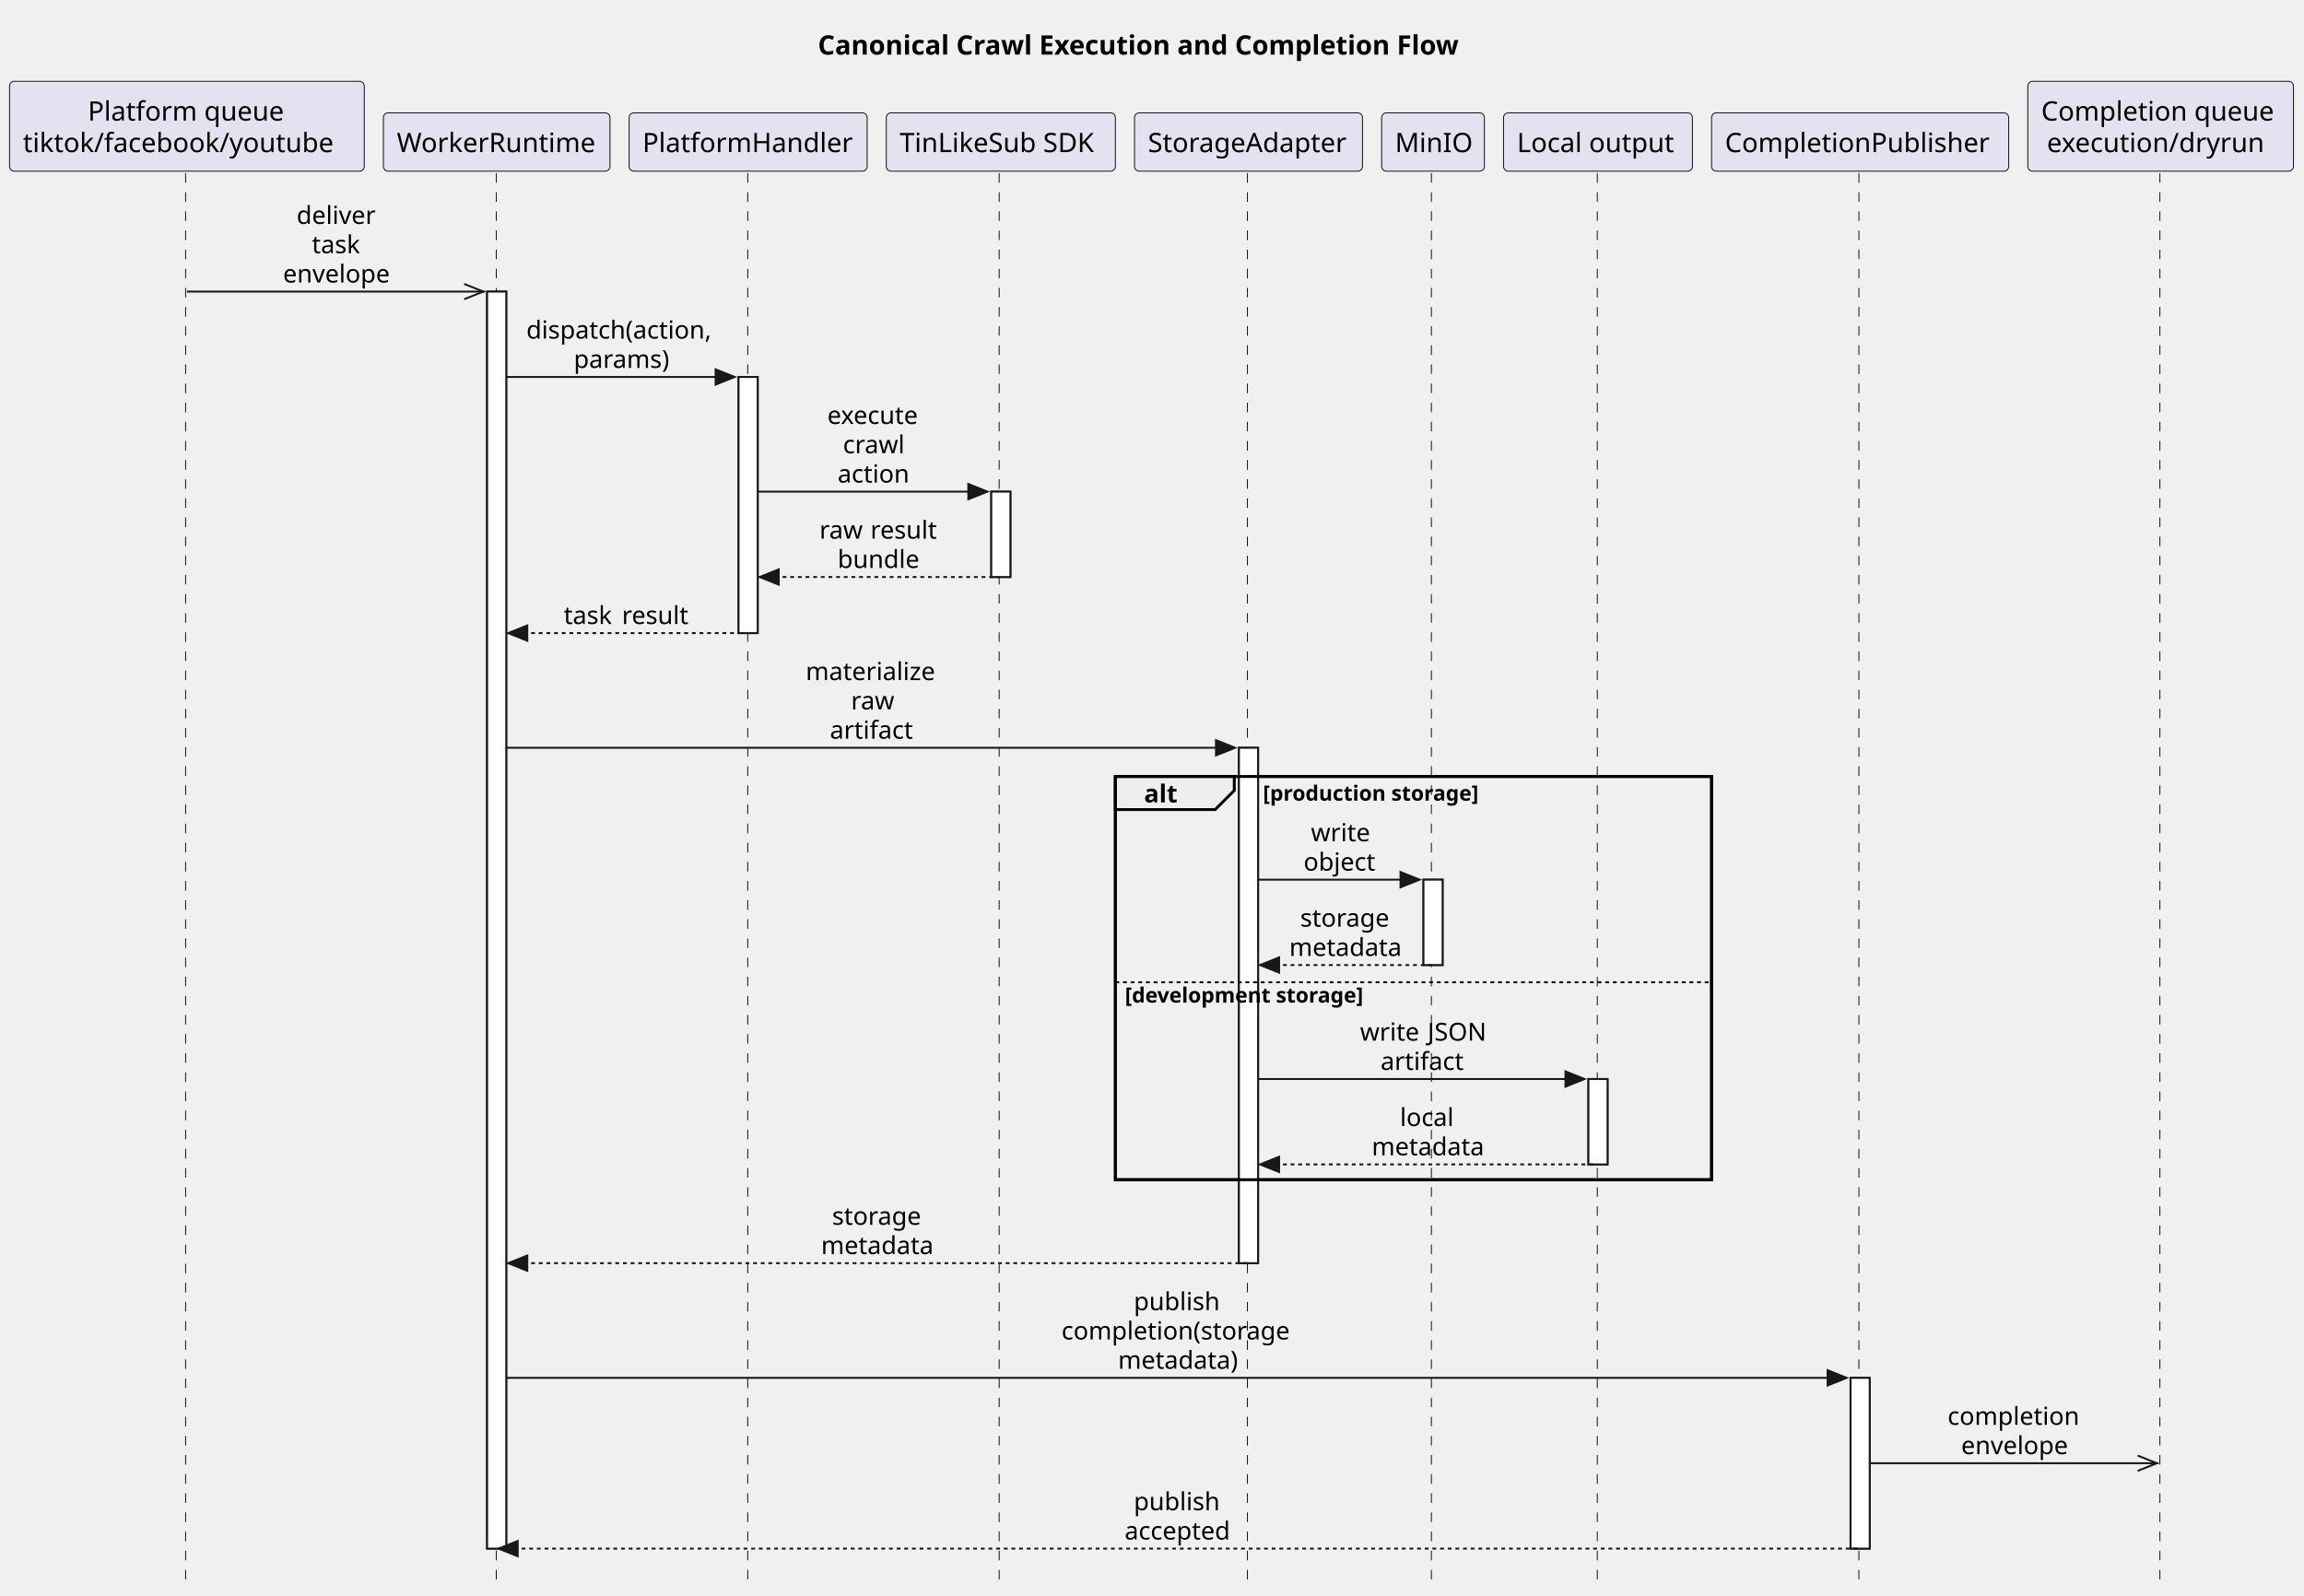
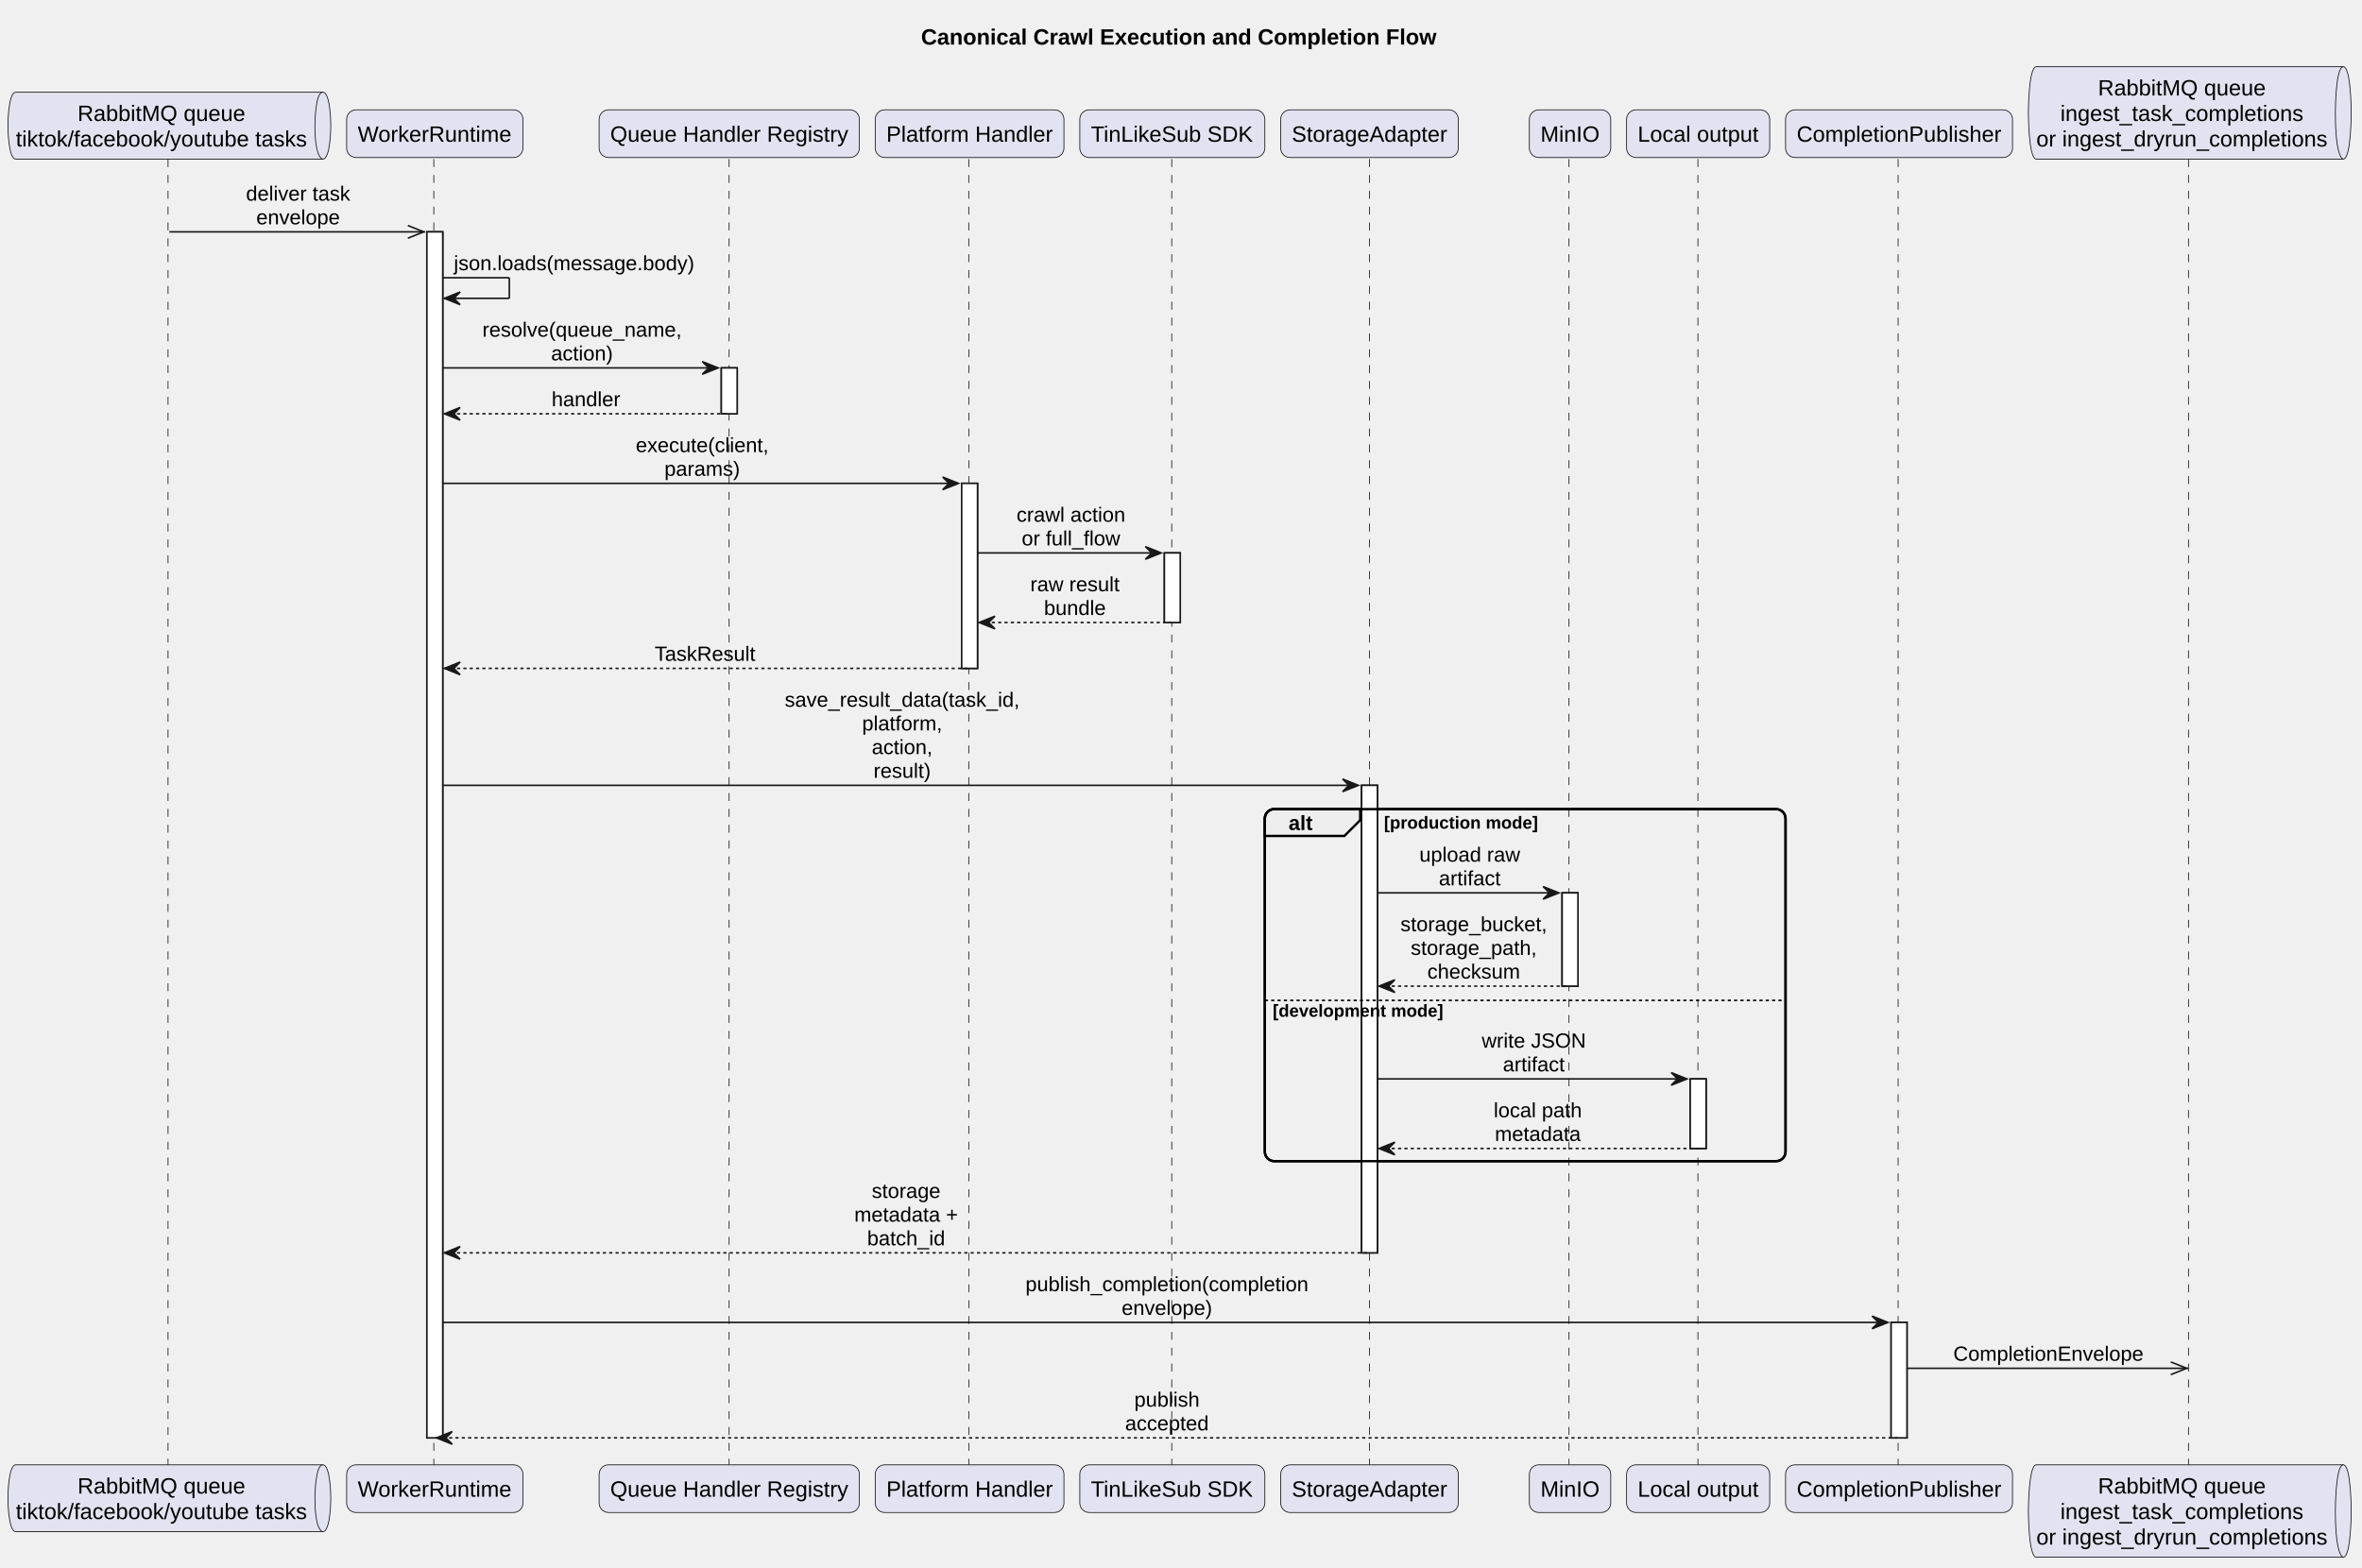
- <svg xmlns="http://www.w3.org/2000/svg" contentStyleType="text/css" data-diagram-type="SEQUENCE" height="834px" preserveAspectRatio="none" style="width:1204px;height:834px;background:#FFFFFF;" version="1.1" viewBox="0 0 1204 834" width="1204px" zoomAndPan="magnify">
+ <svg xmlns="http://www.w3.org/2000/svg" contentStyleType="text/css" data-diagram-type="SEQUENCE" height="989px" preserveAspectRatio="none" style="width:1490px;height:989px;background:#FFFFFF;" version="1.1" viewBox="0 0 1490 989" width="1490px" zoomAndPan="magnify">
  <defs />
  <g>
-     <text fill="#000000" font-family="sans-serif" font-size="14" font-weight="bold" lengthAdjust="spacing" textLength="347.683" x="427.401" y="28.535">Canonical Crawl Execution and Completion Flow</text>
-     <g>
-       <rect fill="#FFFFFF" height="656.961" style="stroke:#181818;stroke-width:1;" width="10" x="254.549" y="152.397" />
-     </g>
-     <g>
-       <rect fill="#FFFFFF" height="133.863" style="stroke:#181818;stroke-width:1;" width="10" x="385.945" y="197.018" />
-     </g>
-     <g>
-       <rect fill="#FFFFFF" height="44.621" style="stroke:#181818;stroke-width:1;" width="10" x="518" y="256.949" />
-     </g>
-     <g>
-       <rect fill="#FFFFFF" height="269.371" style="stroke:#181818;stroke-width:1;" width="10" x="647.431" y="390.812" />
-     </g>
-     <g>
-       <rect fill="#FFFFFF" height="44.621" style="stroke:#181818;stroke-width:1;" width="10" x="743.855" y="459.744" />
-     </g>
-     <g>
-       <rect fill="#FFFFFF" height="44.621" style="stroke:#181818;stroke-width:1;" width="10" x="830.058" y="563.941" />
-     </g>
-     <g>
-       <rect fill="#FFFFFF" height="89.242" style="stroke:#181818;stroke-width:1;" width="10" x="967.046" y="720.115" />
-     </g>
-     <rect fill="none" height="210.75" style="stroke:#000000;stroke-width:1.5;" width="311.551" x="582.859" y="405.812" />
-     <g>
-       <rect fill="#000000" fill-opacity="0" height="736.893" width="8" x="93.675" y="90.465" />
-       <line style="stroke:#181818;stroke-width:0.5;stroke-dasharray:5,5;" x1="97" x2="97" y1="90.465" y2="827.357" />
-     </g>
-     <g>
-       <rect fill="#000000" fill-opacity="0" height="736.893" width="8" x="255.549" y="90.465" />
-       <line style="stroke:#181818;stroke-width:0.5;stroke-dasharray:5,5;" x1="259.35" x2="259.35" y1="90.465" y2="827.357" />
-     </g>
-     <g>
-       <rect fill="#000000" fill-opacity="0" height="736.893" width="8" x="386.945" y="90.465" />
-       <line style="stroke:#181818;stroke-width:0.5;stroke-dasharray:5,5;" x1="390.748" x2="390.748" y1="90.465" y2="827.357" />
-     </g>
-     <g>
-       <rect fill="#000000" fill-opacity="0" height="736.893" width="8" x="519" y="90.465" />
-       <line style="stroke:#181818;stroke-width:0.5;stroke-dasharray:5,5;" x1="522.142" x2="522.142" y1="90.465" y2="827.357" />
-     </g>
-     <g>
-       <rect fill="#000000" fill-opacity="0" height="736.893" width="8" x="648.431" y="90.465" />
-       <line style="stroke:#181818;stroke-width:0.5;stroke-dasharray:5,5;" x1="651.859" x2="651.859" y1="90.465" y2="827.357" />
-     </g>
-     <g>
-       <rect fill="#000000" fill-opacity="0" height="736.893" width="8" x="744.855" y="90.465" />
-       <line style="stroke:#181818;stroke-width:0.5;stroke-dasharray:5,5;" x1="748.003" x2="748.003" y1="90.465" y2="827.357" />
-     </g>
-     <g>
-       <rect fill="#000000" fill-opacity="0" height="736.893" width="8" x="831.058" y="90.465" />
-       <line style="stroke:#181818;stroke-width:0.5;stroke-dasharray:5,5;" x1="834.706" x2="834.706" y1="90.465" y2="827.357" />
-     </g>
-     <g>
-       <rect fill="#000000" fill-opacity="0" height="736.893" width="8" x="968.046" y="90.465" />
-       <line style="stroke:#181818;stroke-width:0.5;stroke-dasharray:5,5;" x1="971.41" x2="971.41" y1="90.465" y2="827.357" />
-     </g>
-     <g>
-       <rect fill="#000000" fill-opacity="0" height="736.893" width="8" x="1125.083" y="90.465" />
-       <line style="stroke:#181818;stroke-width:0.5;stroke-dasharray:5,5;" x1="1128.682" x2="1128.682" y1="90.465" y2="827.357" />
+     <text fill="#000000" font-family="Arial" font-size="14" font-weight="bold" lengthAdjust="spacing" textLength="325.144" x="581.029" y="28.132">Canonical Crawl Execution and Completion Flow</text>
+     <g>
+       <rect fill="#FFFFFF" height="760.957" style="stroke:#181818;stroke-width:1;" width="10" x="269.282" y="146.292" />
+     </g>
+     <g>
+       <rect fill="#FFFFFF" height="28.949" style="stroke:#181818;stroke-width:1;" width="10" x="455.029" y="232.138" />
+     </g>
+     <g>
+       <rect fill="#FFFFFF" height="116.744" style="stroke:#181818;stroke-width:1;" width="10" x="606.642" y="304.984" />
+     </g>
+     <g>
+       <rect fill="#FFFFFF" height="43.898" style="stroke:#181818;stroke-width:1;" width="10" x="734.521" y="348.882" />
+     </g>
+     <g>
+       <rect fill="#FFFFFF" height="294.982" style="stroke:#181818;stroke-width:1;" width="10" x="858.914" y="495.523" />
+     </g>
+     <g>
+       <rect fill="#FFFFFF" height="58.846" style="stroke:#181818;stroke-width:1;" width="10" x="985.418" y="563.369" />
+     </g>
+     <g>
+       <rect fill="#FFFFFF" height="43.898" style="stroke:#181818;stroke-width:1;" width="10" x="1066.228" y="680.762" />
+     </g>
+     <g>
+       <rect fill="#FFFFFF" height="72.846" style="stroke:#181818;stroke-width:1;" width="10" x="1192.958" y="834.403" />
+     </g>
+     <rect fill="none" height="222.136" rx="6" ry="6" style="stroke:#000000;stroke-width:1.5;" width="328.49" x="797.879" y="510.523" />
+     <g>
+       <rect fill="#000000" fill-opacity="0" height="824.855" width="8" x="102.831" y="100.394" />
+       <line style="stroke:#181818;stroke-width:0.5;stroke-dasharray:5,5;" x1="106" x2="106" y1="100.394" y2="925.249" />
+     </g>
+     <g>
+       <rect fill="#000000" fill-opacity="0" height="824.855" width="8" x="270.282" y="100.394" />
+       <line style="stroke:#181818;stroke-width:0.5;stroke-dasharray:5,5;" x1="273.661" x2="273.661" y1="100.394" y2="925.249" />
+     </g>
+     <g>
+       <rect fill="#000000" fill-opacity="0" height="824.855" width="8" x="456.029" y="100.394" />
+       <line style="stroke:#181818;stroke-width:0.5;stroke-dasharray:5,5;" x1="459.936" x2="459.936" y1="100.394" y2="925.249" />
+     </g>
+     <g>
+       <rect fill="#000000" fill-opacity="0" height="824.855" width="8" x="607.642" y="100.394" />
+       <line style="stroke:#181818;stroke-width:0.5;stroke-dasharray:5,5;" x1="611.122" x2="611.122" y1="100.394" y2="925.249" />
+     </g>
+     <g>
+       <rect fill="#000000" fill-opacity="0" height="824.855" width="8" x="735.521" y="100.394" />
+       <line style="stroke:#181818;stroke-width:0.5;stroke-dasharray:5,5;" x1="739.163" x2="739.163" y1="100.394" y2="925.249" />
+     </g>
+     <g>
+       <rect fill="#000000" fill-opacity="0" height="824.855" width="8" x="859.914" y="100.394" />
+       <line style="stroke:#181818;stroke-width:0.5;stroke-dasharray:5,5;" x1="863.879" x2="863.879" y1="100.394" y2="925.249" />
+     </g>
+     <g>
+       <rect fill="#000000" fill-opacity="0" height="824.855" width="8" x="986.418" y="100.394" />
+       <line style="stroke:#181818;stroke-width:0.5;stroke-dasharray:5,5;" x1="989.749" x2="989.749" y1="100.394" y2="925.249" />
+     </g>
+     <g>
+       <rect fill="#000000" fill-opacity="0" height="824.855" width="8" x="1067.228" y="100.394" />
+       <line style="stroke:#181818;stroke-width:0.5;stroke-dasharray:5,5;" x1="1071.087" x2="1071.087" y1="100.394" y2="925.249" />
+     </g>
+     <g>
+       <rect fill="#000000" fill-opacity="0" height="824.855" width="8" x="1193.958" y="100.394" />
+       <line style="stroke:#181818;stroke-width:0.5;stroke-dasharray:5,5;" x1="1197.369" x2="1197.369" y1="100.394" y2="925.249" />
+     </g>
+     <g>
+       <rect fill="#000000" fill-opacity="0" height="824.855" width="8" x="1377.375" y="100.394" />
+       <line style="stroke:#181818;stroke-width:0.5;stroke-dasharray:5,5;" x1="1380.548" x2="1380.548" y1="100.394" y2="925.249" />
    </g>
    <g class="participant participant-head" data-participant="PlatformQueue">
-       <rect fill="#E2E2F0" height="46.977" rx="2.5" ry="2.5" style="stroke:#181818;stroke-width:0.5;" width="185.35" x="5" y="42.488" />
-       <text fill="#000000" font-family="sans-serif" font-size="14" lengthAdjust="spacing" textLength="103.517" x="45.916" y="63.023">Platform queue</text>
-       <text fill="#000000" font-family="sans-serif" font-size="14" lengthAdjust="spacing" textLength="171.35" x="12" y="79.512">tiktok/facebook/youtube</text>
+       <path d="M10,58.197 L203.661,58.197 C208.661,58.197 208.661,79.296 208.661,79.296 C208.661,79.296 208.661,100.394 203.661,100.394 L10,100.394 C5,100.394 5,79.296 5,79.296 C5,79.296 5,58.197 10,58.197" fill="#E2E2F0" style="stroke:#181818;stroke-width:0.5;" />
+       <path d="M203.661,58.197 C198.661,58.197 198.661,79.296 198.661,79.296 C198.661,100.394 203.661,100.394 203.661,100.394" fill="none" style="stroke:#181818;stroke-width:0.5;" />
+       <text fill="#000000" font-family="Arial" font-size="14" lengthAdjust="spacing" textLength="105.841" x="48.91" y="76.329">RabbitMQ queue</text>
+       <text fill="#000000" font-family="Arial" font-size="14" lengthAdjust="spacing" textLength="183.661" x="10" y="92.428">tiktok/facebook/youtube tasks</text>
+     </g>
+     <g class="participant participant-tail" data-participant="PlatformQueue">
+       <path d="M10,924.249 L203.661,924.249 C208.661,924.249 208.661,945.348 208.661,945.348 C208.661,945.348 208.661,966.446 203.661,966.446 L10,966.446 C5,966.446 5,945.348 5,945.348 C5,945.348 5,924.249 10,924.249" fill="#E2E2F0" style="stroke:#181818;stroke-width:0.5;" />
+       <path d="M203.661,924.249 C198.661,924.249 198.661,945.348 198.661,945.348 C198.661,966.446 203.661,966.446 203.661,966.446" fill="none" style="stroke:#181818;stroke-width:0.5;" />
+       <text fill="#000000" font-family="Arial" font-size="14" lengthAdjust="spacing" textLength="105.841" x="48.91" y="942.381">RabbitMQ queue</text>
+       <text fill="#000000" font-family="Arial" font-size="14" lengthAdjust="spacing" textLength="183.661" x="10" y="958.48">tiktok/facebook/youtube tasks</text>
    </g>
    <g class="participant participant-head" data-participant="Worker">
-       <rect fill="#E2E2F0" height="30.488" rx="2.5" ry="2.5" style="stroke:#181818;stroke-width:0.5;" width="118.398" x="200.35" y="58.977" />
-       <text fill="#000000" font-family="sans-serif" font-size="14" lengthAdjust="spacing" textLength="104.398" x="207.35" y="79.512">WorkerRuntime</text>
+       <rect fill="#E2E2F0" height="30.099" rx="6" ry="6" style="stroke:#181818;stroke-width:0.5;" width="111.241" x="218.661" y="69.296" />
+       <text fill="#000000" font-family="Arial" font-size="14" lengthAdjust="spacing" textLength="97.241" x="225.661" y="89.428">WorkerRuntime</text>
+     </g>
+     <g class="participant participant-tail" data-participant="Worker">
+       <rect fill="#E2E2F0" height="30.099" rx="6" ry="6" style="stroke:#181818;stroke-width:0.5;" width="111.241" x="218.661" y="924.249" />
+       <text fill="#000000" font-family="Arial" font-size="14" lengthAdjust="spacing" textLength="97.241" x="225.661" y="944.381">WorkerRuntime</text>
+     </g>
+     <g class="participant participant-head" data-participant="Registry">
+       <rect fill="#E2E2F0" height="30.099" rx="6" ry="6" style="stroke:#181818;stroke-width:0.5;" width="164.185" x="377.936" y="69.296" />
+       <text fill="#000000" font-family="Arial" font-size="14" lengthAdjust="spacing" textLength="150.185" x="384.936" y="89.428">Queue Handler Registry</text>
+     </g>
+     <g class="participant participant-tail" data-participant="Registry">
+       <rect fill="#E2E2F0" height="30.099" rx="6" ry="6" style="stroke:#181818;stroke-width:0.5;" width="164.185" x="377.936" y="924.249" />
+       <text fill="#000000" font-family="Arial" font-size="14" lengthAdjust="spacing" textLength="150.185" x="384.936" y="944.381">Queue Handler Registry</text>
    </g>
    <g class="participant participant-head" data-participant="Handler">
-       <rect fill="#E2E2F0" height="30.488" rx="2.5" ry="2.5" style="stroke:#181818;stroke-width:0.5;" width="124.394" x="328.748" y="58.977" />
-       <text fill="#000000" font-family="sans-serif" font-size="14" lengthAdjust="spacing" textLength="110.394" x="335.748" y="79.512">PlatformHandler</text>
+       <rect fill="#E2E2F0" height="30.099" rx="6" ry="6" style="stroke:#181818;stroke-width:0.5;" width="119.041" x="552.122" y="69.296" />
+       <text fill="#000000" font-family="Arial" font-size="14" lengthAdjust="spacing" textLength="105.041" x="559.122" y="89.428">Platform Handler</text>
+     </g>
+     <g class="participant participant-tail" data-participant="Handler">
+       <rect fill="#E2E2F0" height="30.099" rx="6" ry="6" style="stroke:#181818;stroke-width:0.5;" width="119.041" x="552.122" y="924.249" />
+       <text fill="#000000" font-family="Arial" font-size="14" lengthAdjust="spacing" textLength="105.041" x="559.122" y="944.381">Platform Handler</text>
    </g>
    <g class="participant participant-head" data-participant="SDK">
-       <rect fill="#E2E2F0" height="30.488" rx="2.5" ry="2.5" style="stroke:#181818;stroke-width:0.5;" width="119.718" x="463.142" y="58.977" />
-       <text fill="#000000" font-family="sans-serif" font-size="14" lengthAdjust="spacing" textLength="105.718" x="470.142" y="79.512">TinLikeSub SDK</text>
+       <rect fill="#E2E2F0" height="30.099" rx="6" ry="6" style="stroke:#181818;stroke-width:0.5;" width="116.717" x="681.163" y="69.296" />
+       <text fill="#000000" font-family="Arial" font-size="14" lengthAdjust="spacing" textLength="102.717" x="688.163" y="89.428">TinLikeSub SDK</text>
+     </g>
+     <g class="participant participant-tail" data-participant="SDK">
+       <rect fill="#E2E2F0" height="30.099" rx="6" ry="6" style="stroke:#181818;stroke-width:0.5;" width="116.717" x="681.163" y="924.249" />
+       <text fill="#000000" font-family="Arial" font-size="14" lengthAdjust="spacing" textLength="102.717" x="688.163" y="944.381">TinLikeSub SDK</text>
    </g>
    <g class="participant participant-head" data-participant="Storage">
-       <rect fill="#E2E2F0" height="30.488" rx="2.5" ry="2.5" style="stroke:#181818;stroke-width:0.5;" width="119.144" x="592.859" y="58.977" />
-       <text fill="#000000" font-family="sans-serif" font-size="14" lengthAdjust="spacing" textLength="105.144" x="599.859" y="79.512">StorageAdapter</text>
+       <rect fill="#E2E2F0" height="30.099" rx="6" ry="6" style="stroke:#181818;stroke-width:0.5;" width="112.068" x="807.879" y="69.296" />
+       <text fill="#000000" font-family="Arial" font-size="14" lengthAdjust="spacing" textLength="98.068" x="814.879" y="89.428">StorageAdapter</text>
+     </g>
+     <g class="participant participant-tail" data-participant="Storage">
+       <rect fill="#E2E2F0" height="30.099" rx="6" ry="6" style="stroke:#181818;stroke-width:0.5;" width="112.068" x="807.879" y="924.249" />
+       <text fill="#000000" font-family="Arial" font-size="14" lengthAdjust="spacing" textLength="98.068" x="814.879" y="944.381">StorageAdapter</text>
    </g>
    <g class="participant participant-head" data-participant="MinIO">
-       <rect fill="#E2E2F0" height="30.488" rx="2.5" ry="2.5" style="stroke:#181818;stroke-width:0.5;" width="53.703" x="722.003" y="58.977" />
-       <text fill="#000000" font-family="sans-serif" font-size="14" lengthAdjust="spacing" textLength="39.703" x="729.003" y="79.512">MinIO</text>
+       <rect fill="#E2E2F0" height="30.099" rx="6" ry="6" style="stroke:#181818;stroke-width:0.5;" width="51.338" x="964.749" y="69.296" />
+       <text fill="#000000" font-family="Arial" font-size="14" lengthAdjust="spacing" textLength="37.338" x="971.749" y="89.428">MinIO</text>
+     </g>
+     <g class="participant participant-tail" data-participant="MinIO">
+       <rect fill="#E2E2F0" height="30.099" rx="6" ry="6" style="stroke:#181818;stroke-width:0.5;" width="51.338" x="964.749" y="924.249" />
+       <text fill="#000000" font-family="Arial" font-size="14" lengthAdjust="spacing" textLength="37.338" x="971.749" y="944.381">MinIO</text>
    </g>
    <g class="participant participant-head" data-participant="LocalOutput">
-       <rect fill="#E2E2F0" height="30.488" rx="2.5" ry="2.5" style="stroke:#181818;stroke-width:0.5;" width="98.704" x="785.706" y="58.977" />
-       <text fill="#000000" font-family="sans-serif" font-size="14" lengthAdjust="spacing" textLength="84.704" x="792.706" y="79.512">Local output</text>
+       <rect fill="#E2E2F0" height="30.099" rx="6" ry="6" style="stroke:#181818;stroke-width:0.5;" width="90.282" x="1026.087" y="69.296" />
+       <text fill="#000000" font-family="Arial" font-size="14" lengthAdjust="spacing" textLength="76.282" x="1033.087" y="89.428">Local output</text>
+     </g>
+     <g class="participant participant-tail" data-participant="LocalOutput">
+       <rect fill="#E2E2F0" height="30.099" rx="6" ry="6" style="stroke:#181818;stroke-width:0.5;" width="90.282" x="1026.087" y="924.249" />
+       <text fill="#000000" font-family="Arial" font-size="14" lengthAdjust="spacing" textLength="76.282" x="1033.087" y="944.381">Local output</text>
    </g>
    <g class="participant participant-head" data-participant="Publisher">
-       <rect fill="#E2E2F0" height="30.488" rx="2.5" ry="2.5" style="stroke:#181818;stroke-width:0.5;" width="155.272" x="894.41" y="58.977" />
-       <text fill="#000000" font-family="sans-serif" font-size="14" lengthAdjust="spacing" textLength="141.272" x="901.41" y="79.512">CompletionPublisher</text>
+       <rect fill="#E2E2F0" height="30.099" rx="6" ry="6" style="stroke:#181818;stroke-width:0.5;" width="143.179" x="1126.369" y="69.296" />
+       <text fill="#000000" font-family="Arial" font-size="14" lengthAdjust="spacing" textLength="129.179" x="1133.369" y="89.428">CompletionPublisher</text>
+     </g>
+     <g class="participant participant-tail" data-participant="Publisher">
+       <rect fill="#E2E2F0" height="30.099" rx="6" ry="6" style="stroke:#181818;stroke-width:0.5;" width="143.179" x="1126.369" y="924.249" />
+       <text fill="#000000" font-family="Arial" font-size="14" lengthAdjust="spacing" textLength="129.179" x="1133.369" y="944.381">CompletionPublisher</text>
    </g>
    <g class="participant participant-head" data-participant="CompletionQueue">
-       <rect fill="#E2E2F0" height="46.977" rx="2.5" ry="2.5" style="stroke:#181818;stroke-width:0.5;" width="138.804" x="1059.682" y="42.488" />
-       <text fill="#000000" font-family="sans-serif" font-size="14" lengthAdjust="spacing" textLength="124.804" x="1066.682" y="63.023">Completion queue</text>
-       <text fill="#000000" font-family="sans-serif" font-size="14" lengthAdjust="spacing" textLength="118.918" x="1069.624" y="79.512">execution/dryrun</text>
-     </g>
-     <g>
-       <rect fill="#FFFFFF" height="656.961" style="stroke:#181818;stroke-width:1;" width="10" x="254.549" y="152.397" />
-     </g>
-     <g>
-       <rect fill="#FFFFFF" height="133.863" style="stroke:#181818;stroke-width:1;" width="10" x="385.945" y="197.018" />
-     </g>
-     <g>
-       <rect fill="#FFFFFF" height="44.621" style="stroke:#181818;stroke-width:1;" width="10" x="518" y="256.949" />
-     </g>
-     <g>
-       <rect fill="#FFFFFF" height="269.371" style="stroke:#181818;stroke-width:1;" width="10" x="647.431" y="390.812" />
-     </g>
-     <g>
-       <rect fill="#FFFFFF" height="44.621" style="stroke:#181818;stroke-width:1;" width="10" x="743.855" y="459.744" />
-     </g>
-     <g>
-       <rect fill="#FFFFFF" height="44.621" style="stroke:#181818;stroke-width:1;" width="10" x="830.058" y="563.941" />
-     </g>
-     <g>
-       <rect fill="#FFFFFF" height="89.242" style="stroke:#181818;stroke-width:1;" width="10" x="967.046" y="720.115" />
+       <path d="M1284.548,42.099 L1478.202,42.099 C1483.202,42.099 1483.202,71.247 1483.202,71.247 C1483.202,71.247 1483.202,100.394 1478.202,100.394 L1284.548,100.394 C1279.548,100.394 1279.548,71.247 1279.548,71.247 C1279.548,71.247 1279.548,42.099 1284.548,42.099" fill="#E2E2F0" style="stroke:#181818;stroke-width:0.5;" />
+       <path d="M1478.202,42.099 C1473.202,42.099 1473.202,71.247 1473.202,71.247 C1473.202,100.394 1478.202,100.394 1478.202,100.394" fill="none" style="stroke:#181818;stroke-width:0.5;" />
+       <text fill="#000000" font-family="Arial" font-size="14" lengthAdjust="spacing" textLength="105.841" x="1323.455" y="60.23">RabbitMQ queue</text>
+       <text fill="#000000" font-family="Arial" font-size="14" lengthAdjust="spacing" textLength="153.31" x="1299.72" y="76.329">ingest_task_completions</text>
+       <text fill="#000000" font-family="Arial" font-size="14" lengthAdjust="spacing" textLength="183.654" x="1284.548" y="92.428">or ingest_dryrun_completions</text>
+     </g>
+     <g class="participant participant-tail" data-participant="CompletionQueue">
+       <path d="M1284.548,924.249 L1478.202,924.249 C1483.202,924.249 1483.202,953.397 1483.202,953.397 C1483.202,953.397 1483.202,982.545 1478.202,982.545 L1284.548,982.545 C1279.548,982.545 1279.548,953.397 1279.548,953.397 C1279.548,953.397 1279.548,924.249 1284.548,924.249" fill="#E2E2F0" style="stroke:#181818;stroke-width:0.5;" />
+       <path d="M1478.202,924.249 C1473.202,924.249 1473.202,953.397 1473.202,953.397 C1473.202,982.545 1478.202,982.545 1478.202,982.545" fill="none" style="stroke:#181818;stroke-width:0.5;" />
+       <text fill="#000000" font-family="Arial" font-size="14" lengthAdjust="spacing" textLength="105.841" x="1323.455" y="942.381">RabbitMQ queue</text>
+       <text fill="#000000" font-family="Arial" font-size="14" lengthAdjust="spacing" textLength="153.31" x="1299.72" y="958.48">ingest_task_completions</text>
+       <text fill="#000000" font-family="Arial" font-size="14" lengthAdjust="spacing" textLength="183.654" x="1284.548" y="974.578">or ingest_dryrun_completions</text>
+     </g>
+     <g>
+       <rect fill="#FFFFFF" height="760.957" style="stroke:#181818;stroke-width:1;" width="10" x="269.282" y="146.292" />
+     </g>
+     <g>
+       <rect fill="#FFFFFF" height="28.949" style="stroke:#181818;stroke-width:1;" width="10" x="455.029" y="232.138" />
+     </g>
+     <g>
+       <rect fill="#FFFFFF" height="116.744" style="stroke:#181818;stroke-width:1;" width="10" x="606.642" y="304.984" />
+     </g>
+     <g>
+       <rect fill="#FFFFFF" height="43.898" style="stroke:#181818;stroke-width:1;" width="10" x="734.521" y="348.882" />
+     </g>
+     <g>
+       <rect fill="#FFFFFF" height="294.982" style="stroke:#181818;stroke-width:1;" width="10" x="858.914" y="495.523" />
+     </g>
+     <g>
+       <rect fill="#FFFFFF" height="58.846" style="stroke:#181818;stroke-width:1;" width="10" x="985.418" y="563.369" />
+     </g>
+     <g>
+       <rect fill="#FFFFFF" height="43.898" style="stroke:#181818;stroke-width:1;" width="10" x="1066.228" y="680.762" />
+     </g>
+     <g>
+       <rect fill="#FFFFFF" height="72.846" style="stroke:#181818;stroke-width:1;" width="10" x="1192.958" y="834.403" />
    </g>
    <g class="message" data-participant-1="PlatformQueue" data-participant-2="Worker">
-       <line style="stroke:#181818;stroke-width:1;" x1="252.549" x2="242.549" y1="152.397" y2="148.397" />
-       <line style="stroke:#181818;stroke-width:1;" x1="252.549" x2="242.549" y1="152.397" y2="156.397" />
-       <line style="stroke:#181818;stroke-width:1;" x1="97.675" x2="253.549" y1="152.397" y2="152.397" />
-       <text fill="#000000" font-family="sans-serif" font-size="13" lengthAdjust="spacing" textLength="42.231" x="154.996" y="117.033">deliver</text>
-       <text fill="#000000" font-family="sans-serif" font-size="13" lengthAdjust="spacing" textLength="26.267" x="162.978" y="132.344">task</text>
-       <text fill="#000000" font-family="sans-serif" font-size="13" lengthAdjust="spacing" textLength="56.45" x="147.887" y="147.654">envelope</text>
+       <line style="stroke:#181818;stroke-width:1;" x1="267.282" x2="257.282" y1="146.292" y2="142.292" />
+       <line style="stroke:#181818;stroke-width:1;" x1="267.282" x2="257.282" y1="146.292" y2="150.292" />
+       <line style="stroke:#181818;stroke-width:1;" x1="106.831" x2="268.282" y1="146.292" y2="146.292" />
+       <text fill="#000000" font-family="Arial" font-size="13" lengthAdjust="spacing" textLength="38.295" x="155.182" y="126.588">deliver</text>
+       <text fill="#000000" font-family="Arial" font-size="13" lengthAdjust="spacing" textLength="3.612" x="193.477" y="126.588"> </text>
+       <text fill="#000000" font-family="Arial" font-size="13" lengthAdjust="spacing" textLength="23.842" x="197.089" y="126.588">task</text>
+       <text fill="#000000" font-family="Arial" font-size="13" lengthAdjust="spacing" textLength="52.768" x="161.672" y="141.537">envelope</text>
+     </g>
+     <g class="message" data-participant-1="Worker" data-participant-2="Worker">
+       <line style="stroke:#181818;stroke-width:1;" x1="279.282" x2="321.282" y1="175.241" y2="175.241" />
+       <line style="stroke:#181818;stroke-width:1;" x1="321.282" x2="321.282" y1="175.241" y2="188.241" />
+       <line style="stroke:#181818;stroke-width:1;" x1="280.282" x2="321.282" y1="188.241" y2="188.241" />
+       <polygon fill="#181818" points="290.282,184.241,280.282,188.241,290.282,192.241,286.282,188.241" style="stroke:#181818;stroke-width:1;" />
+       <text fill="#000000" font-family="Arial" font-size="13" lengthAdjust="spacing" textLength="151.747" x="286.282" y="170.486">json.loads(message.body)</text>
+     </g>
+     <g class="message" data-participant-1="Worker" data-participant-2="Registry">
+       <polygon fill="#181818" points="443.029,228.138,453.029,232.138,443.029,236.138,447.029,232.138" style="stroke:#181818;stroke-width:1;" />
+       <line style="stroke:#181818;stroke-width:1;" x1="279.282" x2="449.029" y1="232.138" y2="232.138" />
+       <text fill="#000000" font-family="Arial" font-size="13" lengthAdjust="spacing" textLength="125.747" x="304.282" y="212.435">resolve(queue_name,</text>
+       <text fill="#000000" font-family="Arial" font-size="13" lengthAdjust="spacing" textLength="39.019" x="347.646" y="227.383">action)</text>
+     </g>
+     <g class="message" data-participant-1="Registry" data-participant-2="Worker">
+       <polygon fill="#181818" points="290.282,257.087,280.282,261.087,290.282,265.087,286.282,261.087" style="stroke:#181818;stroke-width:1;" />
+       <line style="stroke:#181818;stroke-width:1;stroke-dasharray:2,2;" x1="284.282" x2="459.029" y1="261.087" y2="261.087" />
+       <text fill="#000000" font-family="Arial" font-size="13" lengthAdjust="spacing" textLength="43.367" x="347.972" y="256.332">handler</text>
    </g>
    <g class="message" data-participant-1="Worker" data-participant-2="Handler">
-       <polygon fill="#181818" points="373.945,193.018,383.945,197.018,373.945,201.018" style="stroke:#181818;stroke-width:1;" />
-       <line style="stroke:#181818;stroke-width:1;" x1="264.549" x2="379.945" y1="197.018" y2="197.018" />
-       <text fill="#000000" font-family="sans-serif" font-size="13" lengthAdjust="spacing" textLength="100.369" x="275.062" y="176.965">dispatch(action,</text>
-       <text fill="#000000" font-family="sans-serif" font-size="13" lengthAdjust="spacing" textLength="50.851" x="299.821" y="192.275">params)</text>
+       <polygon fill="#181818" points="594.642,300.984,604.642,304.984,594.642,308.984,598.642,304.984" style="stroke:#181818;stroke-width:1;" />
+       <line style="stroke:#181818;stroke-width:1;" x1="279.282" x2="600.642" y1="304.984" y2="304.984" />
+       <text fill="#000000" font-family="Arial" font-size="13" lengthAdjust="spacing" textLength="83.821" x="401.051" y="285.281">execute(client,</text>
+       <text fill="#000000" font-family="Arial" font-size="13" lengthAdjust="spacing" textLength="47.677" x="419.123" y="300.229">params)</text>
    </g>
    <g class="message" data-participant-1="Handler" data-participant-2="SDK">
-       <polygon fill="#181818" points="506,252.949,516,256.949,506,260.949" style="stroke:#181818;stroke-width:1;" />
-       <line style="stroke:#181818;stroke-width:1;" x1="395.945" x2="512" y1="256.949" y2="256.949" />
-       <text fill="#000000" font-family="sans-serif" font-size="13" lengthAdjust="spacing" textLength="49.29" x="432.328" y="221.586">execute</text>
-       <text fill="#000000" font-family="sans-serif" font-size="13" lengthAdjust="spacing" textLength="32.932" x="440.507" y="236.897">crawl</text>
-       <text fill="#000000" font-family="sans-serif" font-size="13" lengthAdjust="spacing" textLength="38.511" x="437.717" y="252.207">action</text>
+       <polygon fill="#181818" points="722.521,344.882,732.521,348.882,722.521,352.882,726.521,348.882" style="stroke:#181818;stroke-width:1;" />
+       <line style="stroke:#181818;stroke-width:1;" x1="616.642" x2="728.521" y1="348.882" y2="348.882" />
+       <text fill="#000000" font-family="Arial" font-size="13" lengthAdjust="spacing" textLength="30.335" x="641.263" y="329.178">crawl</text>
+       <text fill="#000000" font-family="Arial" font-size="13" lengthAdjust="spacing" textLength="3.612" x="671.598" y="329.178"> </text>
+       <text fill="#000000" font-family="Arial" font-size="13" lengthAdjust="spacing" textLength="34.69" x="675.21" y="329.178">action</text>
+       <text fill="#000000" font-family="Arial" font-size="13" lengthAdjust="spacing" textLength="11.559" x="644.513" y="344.127">or</text>
+       <text fill="#000000" font-family="Arial" font-size="13" lengthAdjust="spacing" textLength="3.612" x="656.072" y="344.127"> </text>
+       <text fill="#000000" font-family="Arial" font-size="13" lengthAdjust="spacing" textLength="46.966" x="659.684" y="344.127">full_flow</text>
    </g>
    <g class="message" data-participant-1="SDK" data-participant-2="Handler">
-       <polygon fill="#181818" points="406.945,297.57,396.945,301.57,406.945,305.57" style="stroke:#181818;stroke-width:1;" />
-       <line style="stroke:#181818;stroke-width:1;stroke-dasharray:2,2;" x1="400.945" x2="522" y1="301.57" y2="301.57" />
-       <text fill="#000000" font-family="sans-serif" font-size="13" lengthAdjust="spacing" textLength="22.515" x="428.22" y="281.518">raw</text>
-       <text fill="#000000" font-family="sans-serif" font-size="13" lengthAdjust="spacing" textLength="4.113" x="450.735" y="281.518"> </text>
-       <text fill="#000000" font-family="sans-serif" font-size="13" lengthAdjust="spacing" textLength="35.877" x="454.848" y="281.518">result</text>
-       <text fill="#000000" font-family="sans-serif" font-size="13" lengthAdjust="spacing" textLength="43.501" x="437.722" y="296.828">bundle</text>
+       <polygon fill="#181818" points="627.642,388.779,617.642,392.779,627.642,396.779,623.642,392.779" style="stroke:#181818;stroke-width:1;" />
+       <line style="stroke:#181818;stroke-width:1;stroke-dasharray:2,2;" x1="621.642" x2="738.521" y1="392.779" y2="392.779" />
+       <text fill="#000000" font-family="Arial" font-size="13" lengthAdjust="spacing" textLength="20.947" x="649.908" y="373.076">raw</text>
+       <text fill="#000000" font-family="Arial" font-size="13" lengthAdjust="spacing" textLength="3.612" x="670.855" y="373.076"> </text>
+       <text fill="#000000" font-family="Arial" font-size="13" lengthAdjust="spacing" textLength="31.789" x="674.467" y="373.076">result</text>
+       <text fill="#000000" font-family="Arial" font-size="13" lengthAdjust="spacing" textLength="39.038" x="658.562" y="388.024">bundle</text>
    </g>
    <g class="message" data-participant-1="Handler" data-participant-2="Worker">
-       <polygon fill="#181818" points="275.549,326.881,265.549,330.881,275.549,334.881" style="stroke:#181818;stroke-width:1;" />
-       <line style="stroke:#181818;stroke-width:1;stroke-dasharray:2,2;" x1="269.549" x2="389.945" y1="330.881" y2="330.881" />
-       <text fill="#000000" font-family="sans-serif" font-size="13" lengthAdjust="spacing" textLength="26.267" x="294.618" y="326.139">task</text>
-       <text fill="#000000" font-family="sans-serif" font-size="13" lengthAdjust="spacing" textLength="4.113" x="320.885" y="326.139"> </text>
-       <text fill="#000000" font-family="sans-serif" font-size="13" lengthAdjust="spacing" textLength="35.877" x="324.998" y="326.139">result</text>
+       <polygon fill="#181818" points="290.282,417.728,280.282,421.728,290.282,425.728,286.282,421.728" style="stroke:#181818;stroke-width:1;" />
+       <line style="stroke:#181818;stroke-width:1;stroke-dasharray:2,2;" x1="284.282" x2="610.642" y1="421.728" y2="421.728" />
+       <text fill="#000000" font-family="Arial" font-size="13" lengthAdjust="spacing" textLength="65.019" x="412.952" y="416.973">TaskResult</text>
    </g>
    <g class="message" data-participant-1="Worker" data-participant-2="Storage">
-       <polygon fill="#181818" points="635.431,386.812,645.431,390.812,635.431,394.812" style="stroke:#181818;stroke-width:1;" />
-       <line style="stroke:#181818;stroke-width:1;" x1="264.549" x2="641.431" y1="390.812" y2="390.812" />
-       <text fill="#000000" font-family="sans-serif" font-size="13" lengthAdjust="spacing" textLength="69.888" x="421.046" y="355.449">materialize</text>
-       <text fill="#000000" font-family="sans-serif" font-size="13" lengthAdjust="spacing" textLength="22.515" x="444.732" y="370.76">raw</text>
-       <text fill="#000000" font-family="sans-serif" font-size="13" lengthAdjust="spacing" textLength="44.599" x="433.691" y="386.07">artifact</text>
-     </g>
-     <path d="M582.859,405.812 L644.998,405.812 L644.998,413.123 L634.998,423.123 L582.859,423.123 L582.859,405.812" fill="#EEEEEE" style="stroke:#000000;stroke-width:1.5;" />
-     <rect fill="none" height="210.75" style="stroke:#000000;stroke-width:1.5;" width="311.551" x="582.859" y="405.812" />
-     <text fill="#000000" font-family="sans-serif" font-size="13" font-weight="bold" lengthAdjust="spacing" textLength="17.139" x="597.859" y="419.381">alt</text>
-     <text fill="#000000" font-family="sans-serif" font-size="11" font-weight="bold" lengthAdjust="spacing" textLength="116.617" x="659.998" y="418.447">[production storage]</text>
+       <polygon fill="#181818" points="846.914,491.523,856.914,495.523,846.914,499.523,850.914,495.523" style="stroke:#181818;stroke-width:1;" />
+       <line style="stroke:#181818;stroke-width:1;" x1="279.282" x2="852.914" y1="495.523" y2="495.523" />
+       <text fill="#000000" font-family="Arial" font-size="13" lengthAdjust="spacing" textLength="148.142" x="495.027" y="445.922">save_result_data(task_id,</text>
+       <text fill="#000000" font-family="Arial" font-size="13" lengthAdjust="spacing" textLength="50.572" x="543.812" y="460.871">platform,</text>
+       <text fill="#000000" font-family="Arial" font-size="13" lengthAdjust="spacing" textLength="38.302" x="549.947" y="475.819">action,</text>
+       <text fill="#000000" font-family="Arial" font-size="13" lengthAdjust="spacing" textLength="36.118" x="551.039" y="490.768">result)</text>
+     </g>
+     <path d="M803.879,510.523 L858.05,510.523 L858.05,517.472 L848.05,527.472 L797.879,527.472 L797.879,516.523 A6,6 0 0 1 803.879,510.523" fill="#EEEEEE" style="stroke:#000000;stroke-width:1.5;" />
+     <rect fill="none" height="222.136" rx="6" ry="6" style="stroke:#000000;stroke-width:1.5;" width="328.49" x="797.879" y="510.523" />
+     <text fill="#000000" font-family="Arial" font-size="13" font-weight="bold" lengthAdjust="spacing" textLength="15.171" x="812.879" y="523.717">alt</text>
+     <text fill="#000000" font-family="Arial" font-size="11" font-weight="bold" lengthAdjust="spacing" textLength="97.152" x="873.05" y="522.841">[production mode]</text>
    <g class="message" data-participant-1="Storage" data-participant-2="MinIO">
-       <polygon fill="#181818" points="731.855,455.744,741.855,459.744,731.855,463.744" style="stroke:#181818;stroke-width:1;" />
-       <line style="stroke:#181818;stroke-width:1;" x1="657.431" x2="737.855" y1="459.744" y2="459.744" />
-       <text fill="#000000" font-family="sans-serif" font-size="13" lengthAdjust="spacing" textLength="31.199" x="685.043" y="439.691">write</text>
-       <text fill="#000000" font-family="sans-serif" font-size="13" lengthAdjust="spacing" textLength="38.886" x="681.2" y="455.002">object</text>
+       <polygon fill="#181818" points="973.418,559.369,983.418,563.369,973.418,567.369,977.418,563.369" style="stroke:#181818;stroke-width:1;" />
+       <line style="stroke:#181818;stroke-width:1;" x1="868.914" x2="979.418" y1="563.369" y2="563.369" />
+       <text fill="#000000" font-family="Arial" font-size="13" lengthAdjust="spacing" textLength="39.038" x="895.367" y="543.665">upload</text>
+       <text fill="#000000" font-family="Arial" font-size="13" lengthAdjust="spacing" textLength="3.612" x="934.405" y="543.665"> </text>
+       <text fill="#000000" font-family="Arial" font-size="13" lengthAdjust="spacing" textLength="20.947" x="938.017" y="543.665">raw</text>
+       <text fill="#000000" font-family="Arial" font-size="13" lengthAdjust="spacing" textLength="39.013" x="907.659" y="558.614">artifact</text>
    </g>
    <g class="message" data-participant-1="MinIO" data-participant-2="Storage">
-       <polygon fill="#181818" points="668.431,500.365,658.431,504.365,668.431,508.365" style="stroke:#181818;stroke-width:1;" />
-       <line style="stroke:#181818;stroke-width:1;stroke-dasharray:2,2;" x1="662.431" x2="747.855" y1="504.365" y2="504.365" />
-       <text fill="#000000" font-family="sans-serif" font-size="13" lengthAdjust="spacing" textLength="47.322" x="679.482" y="484.312">storage</text>
-       <text fill="#000000" font-family="sans-serif" font-size="13" lengthAdjust="spacing" textLength="58.824" x="673.731" y="499.623">metadata</text>
-     </g>
-     <line style="stroke:#000000;stroke-width:1;stroke-dasharray:2,2;" x1="582.859" x2="894.41" y1="513.365" y2="513.365" />
-     <text fill="#000000" font-family="sans-serif" font-size="11" font-weight="bold" lengthAdjust="spacing" textLength="128.042" x="587.859" y="524">[development storage]</text>
+       <polygon fill="#181818" points="879.914,618.215,869.914,622.215,879.914,626.215,875.914,622.215" style="stroke:#181818;stroke-width:1;" />
+       <line style="stroke:#181818;stroke-width:1;stroke-dasharray:2,2;" x1="873.914" x2="989.418" y1="622.215" y2="622.215" />
+       <text fill="#000000" font-family="Arial" font-size="13" lengthAdjust="spacing" textLength="92.504" x="883.414" y="587.563">storage_bucket,</text>
+       <text fill="#000000" font-family="Arial" font-size="13" lengthAdjust="spacing" textLength="79.504" x="889.914" y="602.512">storage_path,</text>
+       <text fill="#000000" font-family="Arial" font-size="13" lengthAdjust="spacing" textLength="58.519" x="900.406" y="617.46">checksum</text>
+     </g>
+     <line style="stroke:#000000;stroke-width:1;stroke-dasharray:2,2;" x1="797.879" x2="1126.369" y1="631.215" y2="631.215" />
+     <text fill="#000000" font-family="Arial" font-size="11" font-weight="bold" lengthAdjust="spacing" textLength="107.567" x="802.879" y="641.533">[development mode]</text>
    <g class="message" data-participant-1="Storage" data-participant-2="LocalOutput">
-       <polygon fill="#181818" points="818.058,559.941,828.058,563.941,818.058,567.941" style="stroke:#181818;stroke-width:1;" />
-       <line style="stroke:#181818;stroke-width:1;" x1="657.431" x2="824.058" y1="563.941" y2="563.941" />
-       <text fill="#000000" font-family="sans-serif" font-size="13" lengthAdjust="spacing" textLength="31.199" x="710.715" y="543.889">write</text>
-       <text fill="#000000" font-family="sans-serif" font-size="13" lengthAdjust="spacing" textLength="4.113" x="741.913" y="543.889"> </text>
-       <text fill="#000000" font-family="sans-serif" font-size="13" lengthAdjust="spacing" textLength="30.748" x="746.027" y="543.889">JSON</text>
-       <text fill="#000000" font-family="sans-serif" font-size="13" lengthAdjust="spacing" textLength="44.599" x="721.445" y="559.199">artifact</text>
+       <polygon fill="#181818" points="1054.228,676.762,1064.228,680.762,1054.228,684.762,1058.228,680.762" style="stroke:#181818;stroke-width:1;" />
+       <line style="stroke:#181818;stroke-width:1;" x1="868.914" x2="1060.228" y1="680.762" y2="680.762" />
+       <text fill="#000000" font-family="Arial" font-size="13" lengthAdjust="spacing" textLength="27.447" x="934.706" y="661.058">write</text>
+       <text fill="#000000" font-family="Arial" font-size="13" lengthAdjust="spacing" textLength="3.612" x="962.153" y="661.058"> </text>
+       <text fill="#000000" font-family="Arial" font-size="13" lengthAdjust="spacing" textLength="34.671" x="965.765" y="661.058">JSON</text>
+       <text fill="#000000" font-family="Arial" font-size="13" lengthAdjust="spacing" textLength="39.013" x="948.064" y="676.007">artifact</text>
    </g>
    <g class="message" data-participant-1="LocalOutput" data-participant-2="Storage">
-       <polygon fill="#181818" points="668.431,604.562,658.431,608.562,668.431,612.562" style="stroke:#181818;stroke-width:1;" />
-       <line style="stroke:#181818;stroke-width:1;stroke-dasharray:2,2;" x1="662.431" x2="834.058" y1="608.562" y2="608.562" />
-       <text fill="#000000" font-family="sans-serif" font-size="13" lengthAdjust="spacing" textLength="29.339" x="731.575" y="588.51">local</text>
-       <text fill="#000000" font-family="sans-serif" font-size="13" lengthAdjust="spacing" textLength="58.824" x="716.833" y="603.82">metadata</text>
+       <polygon fill="#181818" points="879.914,720.659,869.914,724.659,879.914,728.659,875.914,724.659" style="stroke:#181818;stroke-width:1;" />
+       <line style="stroke:#181818;stroke-width:1;stroke-dasharray:2,2;" x1="873.914" x2="1070.228" y1="724.659" y2="724.659" />
+       <text fill="#000000" font-family="Arial" font-size="13" lengthAdjust="spacing" textLength="26.736" x="942.246" y="704.956">local</text>
+       <text fill="#000000" font-family="Arial" font-size="13" lengthAdjust="spacing" textLength="3.612" x="968.982" y="704.956"> </text>
+       <text fill="#000000" font-family="Arial" font-size="13" lengthAdjust="spacing" textLength="25.302" x="972.594" y="704.956">path</text>
+       <text fill="#000000" font-family="Arial" font-size="13" lengthAdjust="spacing" textLength="54.203" x="942.97" y="719.904">metadata</text>
    </g>
    <g class="message" data-participant-1="Storage" data-participant-2="Worker">
-       <polygon fill="#181818" points="275.549,656.184,265.549,660.184,275.549,664.184" style="stroke:#181818;stroke-width:1;" />
-       <line style="stroke:#181818;stroke-width:1;stroke-dasharray:2,2;" x1="269.549" x2="651.431" y1="660.184" y2="660.184" />
-       <text fill="#000000" font-family="sans-serif" font-size="13" lengthAdjust="spacing" textLength="47.322" x="434.829" y="640.131">storage</text>
-       <text fill="#000000" font-family="sans-serif" font-size="13" lengthAdjust="spacing" textLength="58.824" x="429.078" y="655.441">metadata</text>
+       <polygon fill="#181818" points="290.282,786.505,280.282,790.505,290.282,794.505,286.282,790.505" style="stroke:#181818;stroke-width:1;" />
+       <line style="stroke:#181818;stroke-width:1;stroke-dasharray:2,2;" x1="284.282" x2="862.914" y1="790.505" y2="790.505" />
+       <text fill="#000000" font-family="Arial" font-size="13" lengthAdjust="spacing" textLength="43.361" x="549.917" y="755.853">storage</text>
+       <text fill="#000000" font-family="Arial" font-size="13" lengthAdjust="spacing" textLength="54.203" x="538.894" y="770.802">metadata</text>
+       <text fill="#000000" font-family="Arial" font-size="13" lengthAdjust="spacing" textLength="3.612" x="593.097" y="770.802"> </text>
+       <text fill="#000000" font-family="Arial" font-size="13" lengthAdjust="spacing" textLength="7.592" x="596.709" y="770.802">+</text>
+       <text fill="#000000" font-family="Arial" font-size="13" lengthAdjust="spacing" textLength="49.15" x="547.023" y="785.75">batch_id</text>
    </g>
    <g class="message" data-participant-1="Worker" data-participant-2="Publisher">
-       <polygon fill="#181818" points="955.046,716.115,965.046,720.115,955.046,724.115" style="stroke:#181818;stroke-width:1;" />
-       <line style="stroke:#181818;stroke-width:1;" x1="264.549" x2="961.046" y1="720.115" y2="720.115" />
-       <text fill="#000000" font-family="sans-serif" font-size="13" lengthAdjust="spacing" textLength="46.643" x="592.476" y="684.752">publish</text>
-       <text fill="#000000" font-family="sans-serif" font-size="13" lengthAdjust="spacing" textLength="122.186" x="554.704" y="700.062">completion(storage</text>
-       <text fill="#000000" font-family="sans-serif" font-size="13" lengthAdjust="spacing" textLength="63.051" x="584.272" y="715.373">metadata)</text>
+       <polygon fill="#181818" points="1180.958,830.403,1190.958,834.403,1180.958,838.403,1184.958,834.403" style="stroke:#181818;stroke-width:1;" />
+       <line style="stroke:#181818;stroke-width:1;" x1="279.282" x2="1186.958" y1="834.403" y2="834.403" />
+       <text fill="#000000" font-family="Arial" font-size="13" lengthAdjust="spacing" textLength="178.49" x="646.875" y="814.699">publish_completion(completion</text>
+       <text fill="#000000" font-family="Arial" font-size="13" lengthAdjust="spacing" textLength="57.097" x="707.572" y="829.648">envelope)</text>
    </g>
    <g class="message" data-participant-1="Publisher" data-participant-2="CompletionQueue">
-       <line style="stroke:#181818;stroke-width:1;" x1="1127.083" x2="1117.083" y1="764.736" y2="760.736" />
-       <line style="stroke:#181818;stroke-width:1;" x1="1127.083" x2="1117.083" y1="764.736" y2="768.736" />
-       <line style="stroke:#181818;stroke-width:1;" x1="977.046" x2="1128.083" y1="764.736" y2="764.736" />
-       <text fill="#000000" font-family="sans-serif" font-size="13" lengthAdjust="spacing" textLength="70.637" x="1017.746" y="744.684">completion</text>
-       <text fill="#000000" font-family="sans-serif" font-size="13" lengthAdjust="spacing" textLength="56.45" x="1024.84" y="759.994">envelope</text>
+       <line style="stroke:#181818;stroke-width:1;" x1="1379.375" x2="1369.375" y1="863.352" y2="859.352" />
+       <line style="stroke:#181818;stroke-width:1;" x1="1379.375" x2="1369.375" y1="863.352" y2="867.352" />
+       <line style="stroke:#181818;stroke-width:1;" x1="1202.958" x2="1380.375" y1="863.352" y2="863.352" />
+       <text fill="#000000" font-family="Arial" font-size="13" lengthAdjust="spacing" textLength="119.964" x="1232.185" y="858.597">CompletionEnvelope</text>
    </g>
    <g class="message" data-participant-1="Publisher" data-participant-2="Worker">
-       <polygon fill="#181818" points="270.549,805.357,260.549,809.357,270.549,813.357" style="stroke:#181818;stroke-width:1;" />
-       <line style="stroke:#181818;stroke-width:1;stroke-dasharray:2,2;" x1="264.549" x2="971.046" y1="809.357" y2="809.357" />
-       <text fill="#000000" font-family="sans-serif" font-size="13" lengthAdjust="spacing" textLength="46.643" x="592.476" y="789.305">publish</text>
-       <text fill="#000000" font-family="sans-serif" font-size="13" lengthAdjust="spacing" textLength="56.209" x="587.693" y="804.615">accepted</text>
+       <polygon fill="#181818" points="285.282,903.249,275.282,907.249,285.282,911.249,281.282,907.249" style="stroke:#181818;stroke-width:1;" />
+       <line style="stroke:#181818;stroke-width:1;stroke-dasharray:2,2;" x1="279.282" x2="1196.958" y1="907.249" y2="907.249" />
+       <text fill="#000000" font-family="Arial" font-size="13" lengthAdjust="spacing" textLength="41.196" x="715.522" y="887.545">publish</text>
+       <text fill="#000000" font-family="Arial" font-size="13" lengthAdjust="spacing" textLength="52.762" x="709.739" y="902.494">accepted</text>
    </g>
  </g>
</svg>
